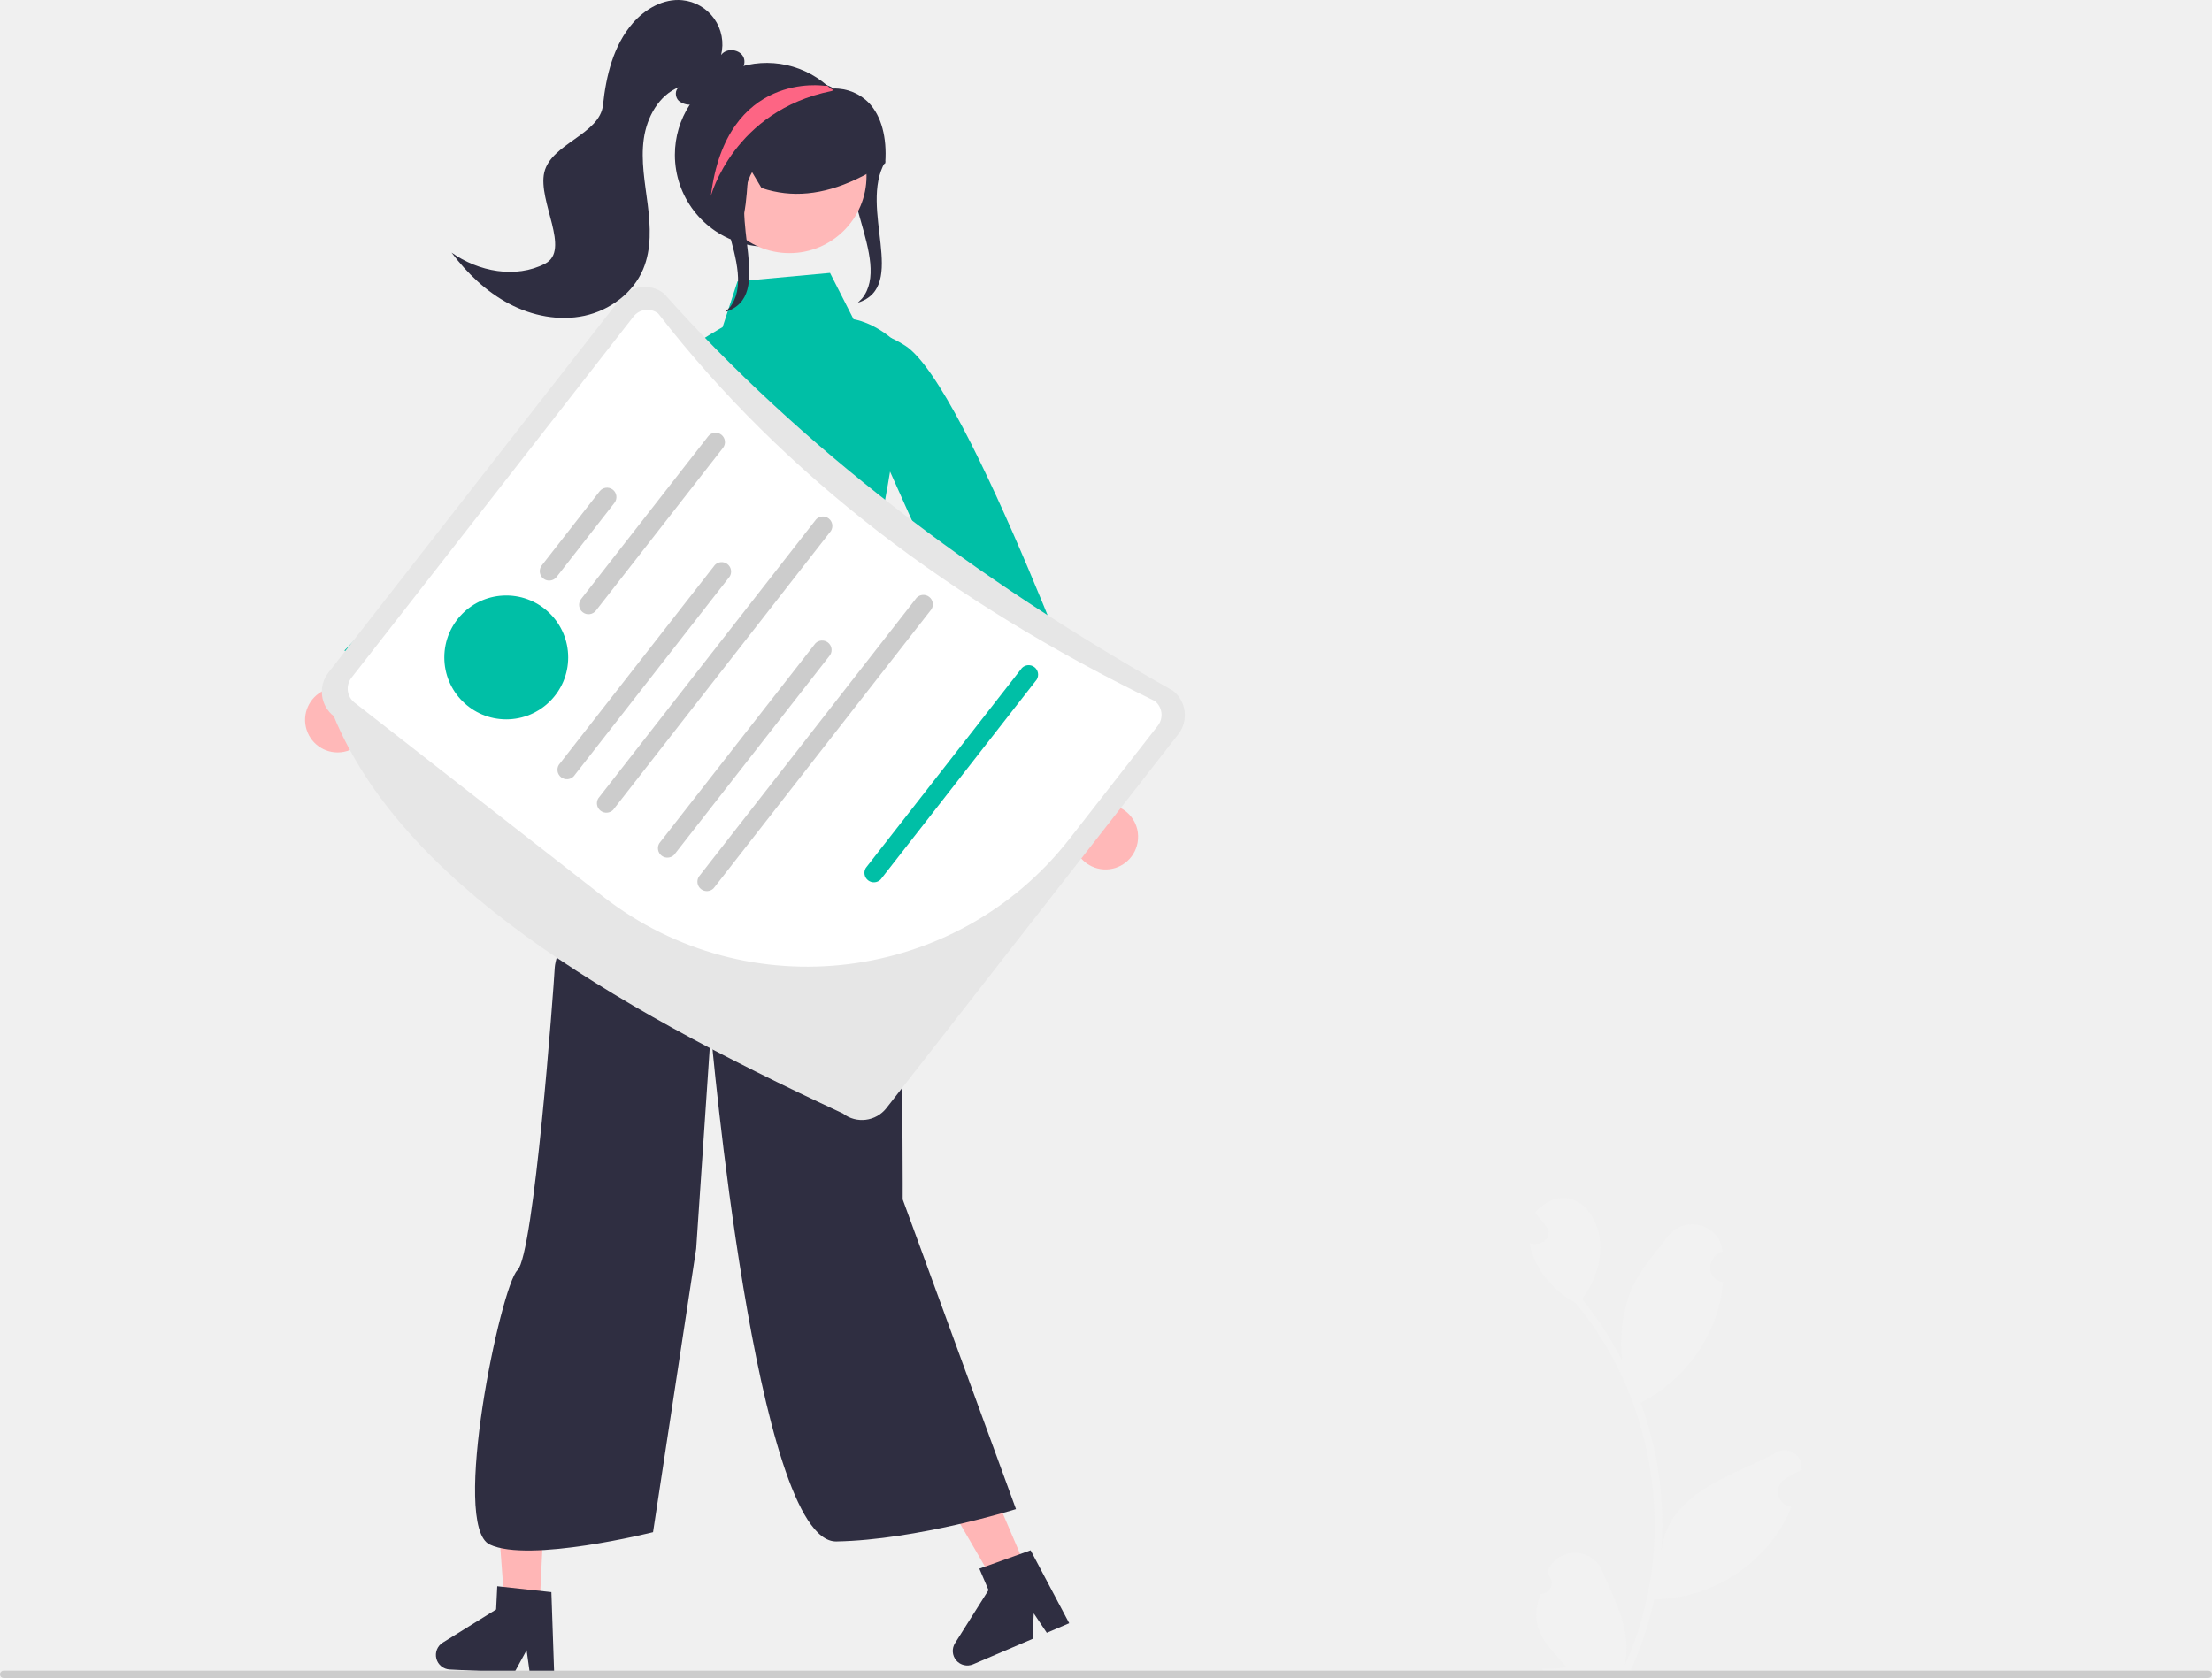
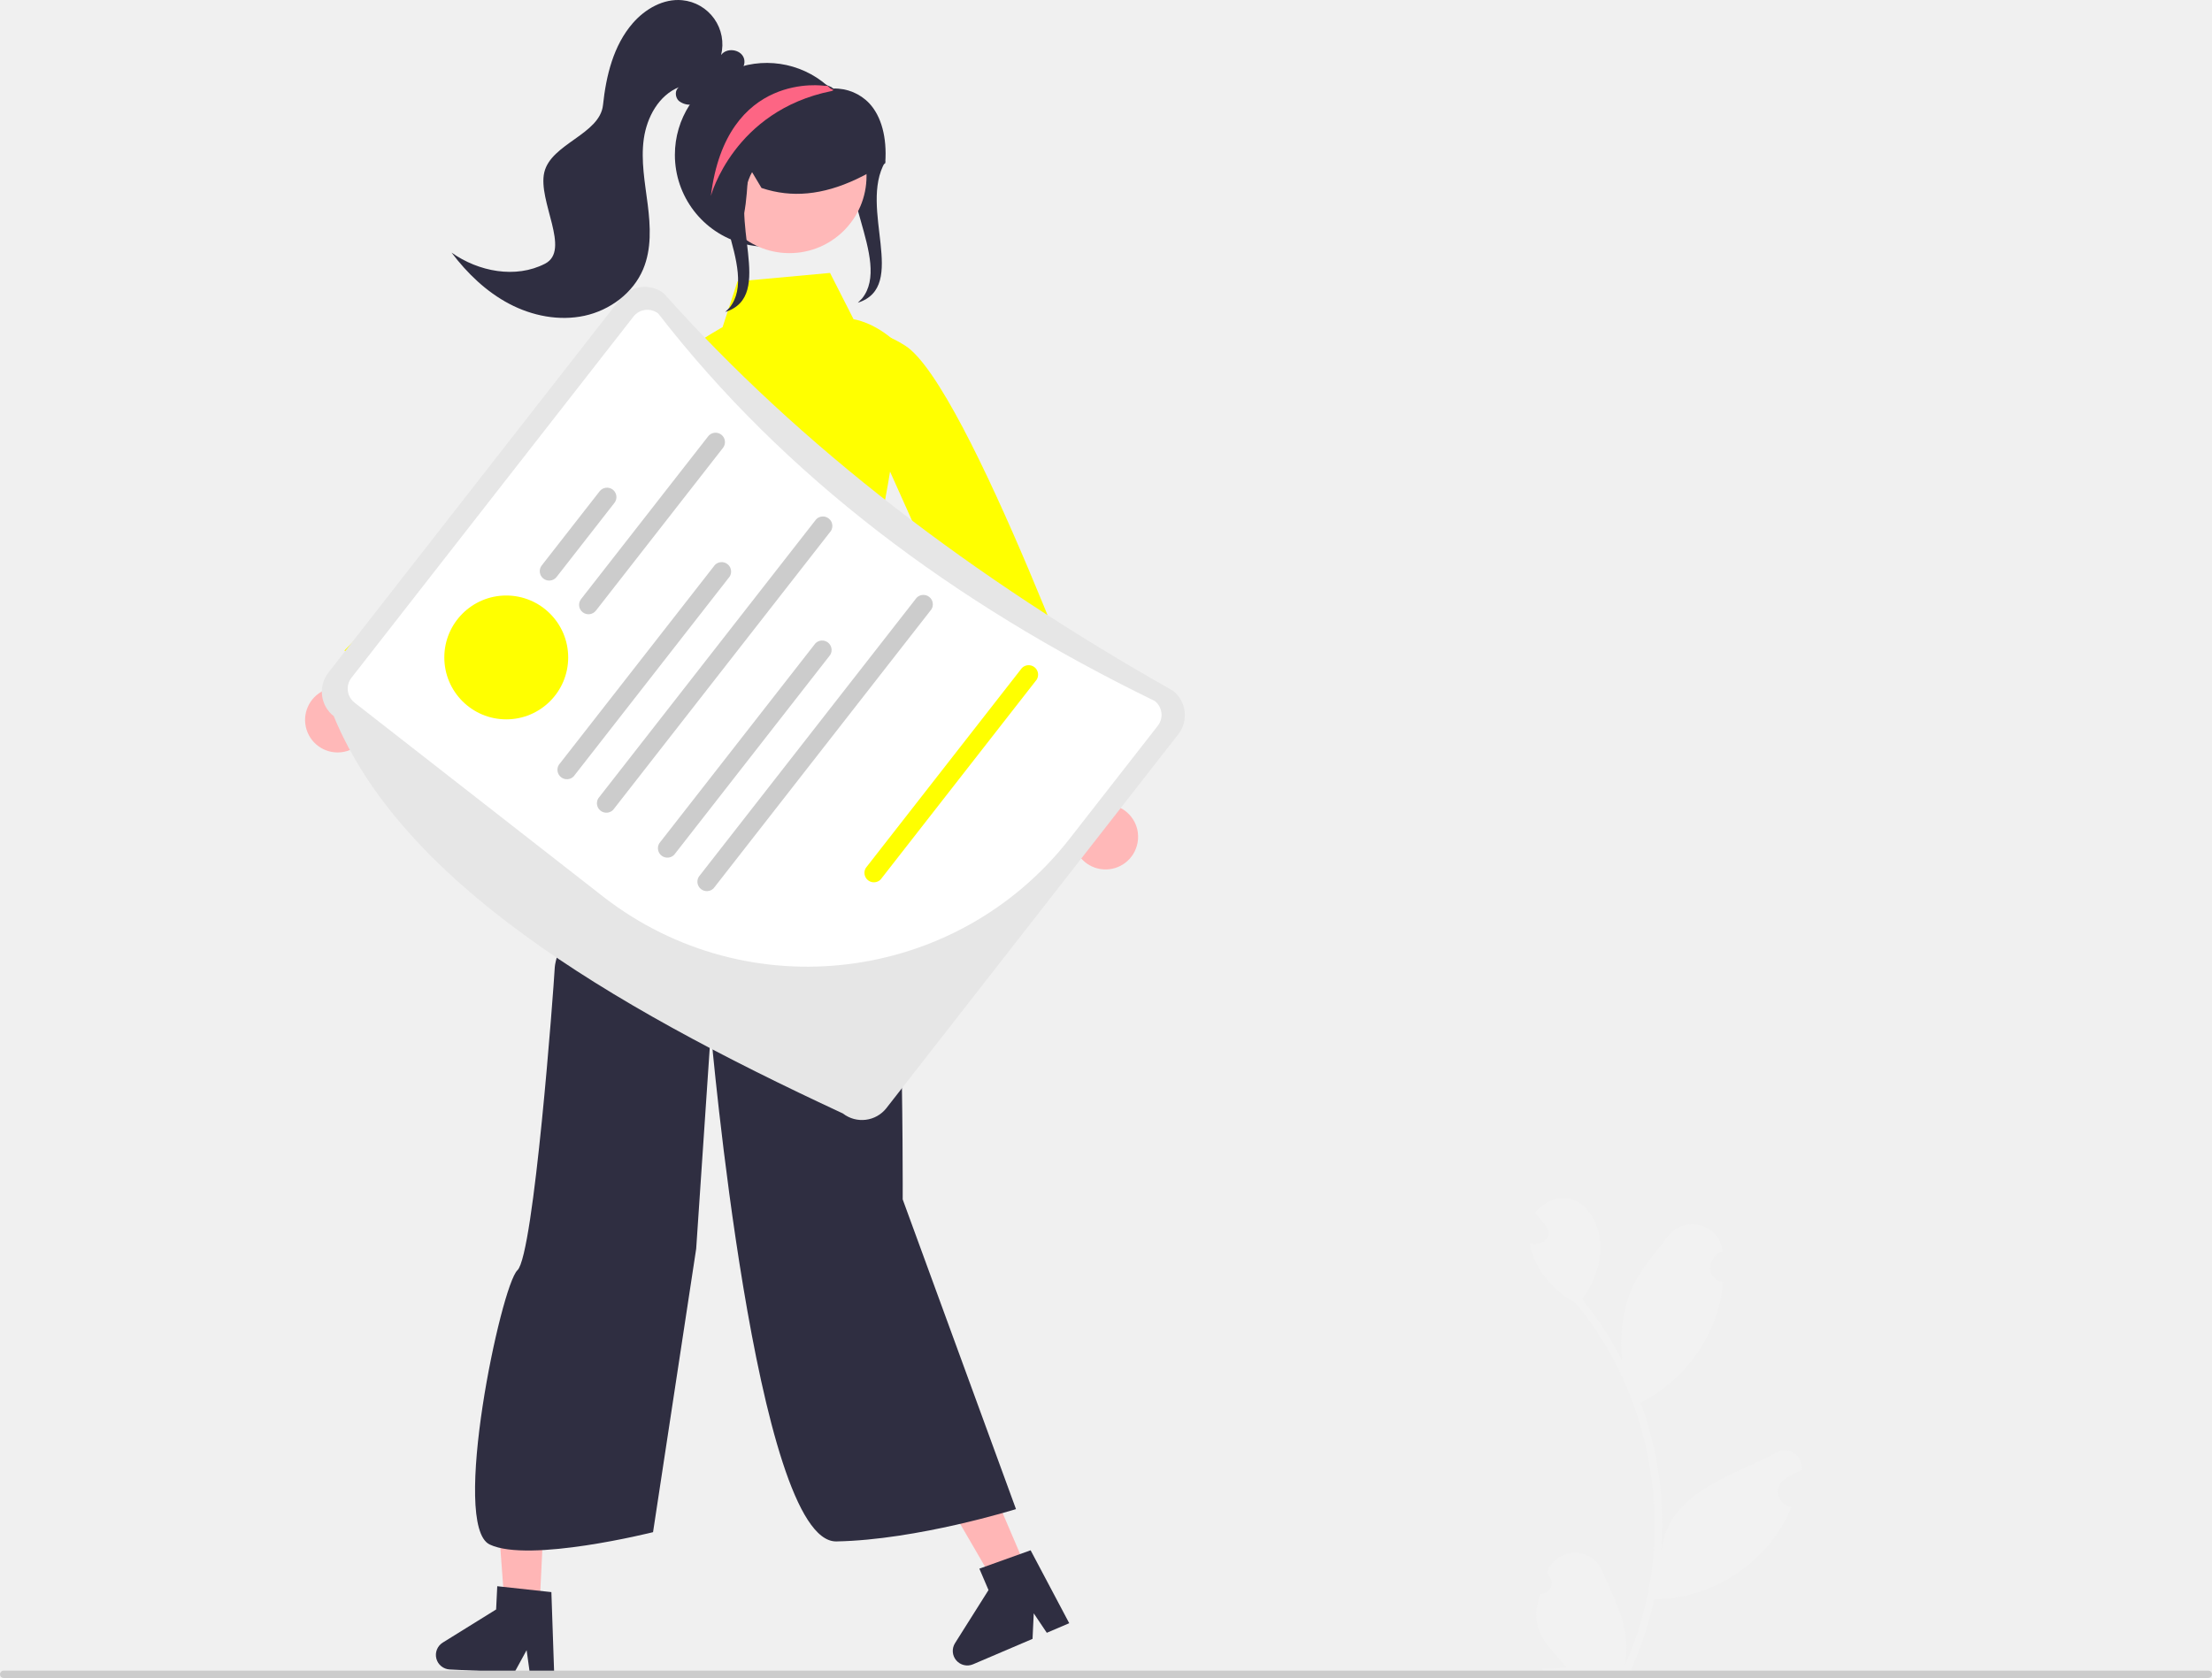
<svg xmlns="http://www.w3.org/2000/svg" data-name="Layer 1" width="717.67" height="544.563" viewBox="0 0 717.67 544.563">
  <path d="M528.351,230.246c-8.744,15.063,7.721,40.443-8.873,45.714l1.367-1.367c10.016-12.32-10.919-38.397-.903-50.717a30.102,30.102,0,0,0,3.98-5.916" transform="translate(-241.165 -177.7186)" fill="#2f2e41" />
  <path d="M610.237,451.231a10.495,10.495,0,0,0-10.191-12.456L578.433,375.982l-11.963,15.249L589.321,449.904a10.552,10.552,0,0,0,20.916,1.327Z" transform="translate(-241.165 -177.7186)" fill="#ffb8b8" />
-   <path d="M515.231,299.624s-.672-22.73,19.654-9.709S599.467,424.914,599.467,424.914l-22.023,11.915L527.447,325.206Z" transform="translate(-241.165 -177.7186)" fill="#00bfa6" />
+   <path d="M515.231,299.624s-.672-22.73,19.654-9.709S599.467,424.914,599.467,424.914l-22.023,11.915L527.447,325.206Z" transform="translate(-241.165 -177.7186)" fill="#ffff00" />
  <polygon points="334.034 511.488 323.884 515.825 302.324 478.74 317.305 472.338 334.034 511.488" fill="#ffb6b6" />
  <path d="M588.071,704.503l-7.279,3.11-4.236-6.317-.391,8.294-19.305,8.249a4.719,4.719,0,0,1-5.846-6.857l10.867-17.235-2.969-6.947,16.629-5.961Z" transform="translate(-241.165 -177.7186)" fill="#2f2e41" />
  <polygon points="174.924 524.067 163.9 523.528 160.731 480.749 177.003 481.544 174.924 524.067" fill="#ffb6b6" />
  <path d="M420.975,721.171l-7.906-.386-1.046-7.533-3.979,7.288-20.969-1.025a4.719,4.719,0,0,1-2.258-8.723l17.31-10.746.369-7.546,17.562,1.912Z" transform="translate(-241.165 -177.7186)" fill="#2f2e41" />
  <path d="M740.917,694.969a3.564,3.564,0,0,0,2.524-6.201c-.093-.356-.16-.612-.253-.969a9.575,9.575,0,0,1,17.749-.336c4.318,9.846,9.881,20.028,7.267,30.943,17.594-38.227,11.037-85.508-15.81-117.8-7.374-3.971-13.387-11.093-15.014-19.414,3.642,1.195,8.14-1.8,5.374-5.598-1.197-1.45-2.405-2.889-3.602-4.339,13.65-14.818,30.301,8.108,15.31,28.074a114.264,114.264,0,0,1,13.024,19.951,48.043,48.043,0,0,1,2.656-22.342c2.682-6.649,7.775-12.276,12.252-18.044,5.443-7.029,16.813-3.918,17.639,4.928-5.069,1.72-5.659,9.071.166,10.02-1.367,16.483-11.982,31.721-26.732,39.085a114.71,114.71,0,0,1,6.725,47.885c2.435-19.011,22.771-23.812,36.944-31.494a5.549,5.549,0,0,1,8.516,5.54,32.052,32.052,0,0,0-5.589,3.017,4.844,4.844,0,0,0,2.335,8.821c-7.011,17.839-25.462,29.949-44.529,30.064a117.929,117.929,0,0,1-7.701,23.201l-28.298.269c-.104-.313-.199-.637-.293-.951a32.153,32.153,0,0,0,7.826-.541c-7.008-8.139-12.407-12.274-8.483-23.767Z" transform="translate(-241.165 -177.7186)" fill="#f2f2f2" />
  <path d="M443.939,423.704s-22.419,61.097-22.781,67.934-6.756,93.297-12.118,98.321-21.756,82.908-9,89,53-4,53-4l14-92,4.756-70.484s14.479,165.976,40.739,165.488,58.261-10.488,58.261-10.488L534.039,566.959s.52-118.999-8-143S443.939,423.704,443.939,423.704Z" transform="translate(-241.165 -177.7186)" fill="#2f2e41" />
-   <path d="M510.463,266.293l-30.024,2.75-4.837,14.848s-25.126,13.799-19.563,20.068-1.244,48.516-1.244,48.516l1.538,34.293s-1.652,23.759-6.595,29.233-17.875,18.897-8.737,12.475c32.039-22.518,88.039-3.518,88.039-3.518l-8-49s18.171-80.225,11-87-13.937-7.632-13.937-7.632Z" transform="translate(-241.165 -177.7186)" fill="#00bfa6" />
+   <path d="M510.463,266.293l-30.024,2.75-4.837,14.848s-25.126,13.799-19.563,20.068-1.244,48.516-1.244,48.516l1.538,34.293s-1.652,23.759-6.595,29.233-17.875,18.897-8.737,12.475c32.039-22.518,88.039-3.518,88.039-3.518l-8-49s18.171-80.225,11-87-13.937-7.632-13.937-7.632Z" transform="translate(-241.165 -177.7186)" fill="#ffff00" />
  <path d="M352.699,421.721a10.495,10.495,0,0,0,7.899-14.022l50.639-42.962-18.555-5.601L346.332,401.754a10.552,10.552,0,0,0,6.367,19.967Z" transform="translate(-241.165 -177.7186)" fill="#ffb8b8" />
-   <path d="M481.305,309.344s9.977-20.435-13.908-16.944-114.465,96.403-114.465,96.403L368.09,408.733l91.544-81.112Z" transform="translate(-241.165 -177.7186)" fill="#00bfa6" />
+   <path d="M481.305,309.344s9.977-20.435-13.908-16.944-114.465,96.403-114.465,96.403L368.09,408.733l91.544-81.112Z" transform="translate(-241.165 -177.7186)" fill="#ffff00" />
  <path d="M442.407,274.682,347.705,396.008a10.081,10.081,0,0,0,1.741,14.127c21.992,53.399,87.787,92.996,165.186,128.938a10.074,10.074,0,0,0,14.127-1.741l94.702-121.326a10.074,10.074,0,0,0-1.741-14.127c-64.952-36.676-120.778-79.168-165.186-128.938A10.081,10.081,0,0,0,442.407,274.682Z" transform="translate(-241.165 -177.7186)" fill="#e6e6e6" />
  <path d="M616.814,413.245l-28.826,36.93a107.913,107.913,0,0,1-151.023,18.612L356.18,405.73a5.733,5.733,0,0,1-.998-8.037l91.511-117.238a5.733,5.733,0,0,1,8.039-.983c40.865,52.769,95.567,93.834,161.092,125.742A5.728,5.728,0,0,1,616.814,413.245Z" transform="translate(-241.165 -177.7186)" fill="#fff" />
  <path d="M440.518,340.915,421.745,364.966a3.051,3.051,0,0,1-4.81-3.755l18.773-24.051a3.051,3.051,0,1,1,4.81,3.755Z" transform="translate(-241.165 -177.7186)" fill="#ccc" />
  <path d="M475.731,323.074l-41.228,52.818a3.051,3.051,0,0,1-4.81-3.755L470.921,319.32a3.051,3.051,0,1,1,4.81,3.755Z" transform="translate(-241.165 -177.7186)" fill="#ccc" />
-   <circle cx="164.251" cy="213.36" r="20.096" fill="#00bfa6" />
+   <circle cx="164.251" cy="213.36" r="20.096" fill="#ffff00" />
  <path d="M477.92,364.818l-50.636,64.871a3.071,3.071,0,0,1-4.81-3.755l50.636-64.871a3.071,3.071,0,0,1,4.81,3.755Z" transform="translate(-241.165 -177.7186)" fill="#ccc" />
  <path d="M510.769,350.007l-70.676,90.545a3.071,3.071,0,0,1-4.81-3.755l70.676-90.544a3.071,3.071,0,0,1,4.81,3.755Z" transform="translate(-241.165 -177.7186)" fill="#ccc" />
  <path d="M510.524,390.267l-50.636,64.871a3.071,3.071,0,0,1-4.81-3.755l50.636-64.871a3.071,3.071,0,0,1,4.81,3.755Z" transform="translate(-241.165 -177.7186)" fill="#ccc" />
-   <path d="M577.524,398.267l-50.636,64.871a3.071,3.071,0,0,1-4.81-3.755l50.636-64.871a3.071,3.071,0,0,1,4.81,3.755Z" transform="translate(-241.165 -177.7186)" fill="#00bfa6" />
+   <path d="M577.524,398.267l-50.636,64.871a3.071,3.071,0,0,1-4.81-3.755l50.636-64.871a3.071,3.071,0,0,1,4.81,3.755Z" transform="translate(-241.165 -177.7186)" fill="#ffff00" />
  <path d="M543.372,375.456l-70.676,90.545a3.071,3.071,0,0,1-4.81-3.755l70.676-90.544a3.071,3.071,0,0,1,4.81,3.755Z" transform="translate(-241.165 -177.7186)" fill="#ccc" />
  <path d="M460.126,227.962A29.823,29.823,0,1,0,511.422,207.277l-.143-.143c-.239-.251-.477-.501-.728-.74a.012.012,0,0,1-.012-.012c-.31-.286-.62-.573-.942-.847a29.815,29.815,0,0,0-49.47,22.427Z" transform="translate(-241.165 -177.7186)" fill="#2f2e41" />
  <circle cx="256.132" cy="57.144" r="25.008" fill="#ffb8b8" />
  <path d="M470.637,241.527c-2.444-11.016,1.089-23.357,8.792-30.711a28.199,28.199,0,0,1,29.448-5.708c.629.254,1.258.532,1.875.822l.287.135v.042c.056.039.111.079.167.12a.957.957,0,0,0,.413.228,15.417,15.417,0,0,1,11.634,4.85c3.876,4.206,5.701,11.002,5.142,19.137l-.018.254-.217.135a85.463,85.463,0,0,1-9.118,5.027c-10.979,5.162-21.001,6.119-30.634,2.92l-.177-.059-4.043-6.776c-.83,4.673-.387,20.175-5.149,21.014l-8.299-10.965Z" transform="translate(-241.165 -177.7186)" fill="#2f2e41" />
  <path d="M417.994,263.301c8.51-4.392-2.435-20.334-.236-29.655,2.199-9.321,18.037-12.319,19.046-21.842s3.382-19.346,9.667-26.573c4.016-4.618,9.933-8.027,16.025-7.448a14.409,14.409,0,0,1,12.628,17.792c1.735-2.458,6.223-1.925,7.334.871.988,2.485-1.194,5.496-3.763,5.716-3.36,4.15-7.209,8.554-12.473,9.391a5.681,5.681,0,0,1-4.841-1.117c-1.239-1.189-1.335-3.567.134-4.456-6.616,2.628-10.495,9.782-11.477,16.833-.982,7.051.377,14.185,1.271,21.248s1.281,14.492-1.489,21.05c-3.272,7.749-10.805,13.303-19.025,15.084s-16.976.04-24.417-3.881c-7.441-3.922-13.646-9.909-18.715-16.622C396.397,265.89,408.478,268.213,417.994,263.301Z" transform="translate(-241.165 -177.7186)" fill="#2f2e41" />
  <path d="M485.351,233.246c-8.744,15.063,7.721,40.443-8.873,45.714l1.367-1.367c10.016-12.32-10.919-38.397-.903-50.717a30.102,30.102,0,0,0,3.98-5.916" transform="translate(-241.165 -177.7186)" fill="#2f2e41" />
  <path d="M471.805,241.299s7.408-27.652,39.163-34.034c.036-.012.155-.06.31-.131.095-.06.215-.119.334-.179-.358-.203-.704-.382-1.062-.561a.012.012,0,0,1-.012-.012c-.31-.286-.62-.573-.942-.847l-.907.036S476.827,200.525,471.805,241.299Z" transform="translate(-241.165 -177.7186)" fill="#fd6584" />
  <path d="M241.165,721.091a1.186,1.186,0,0,0,1.19,1.19h715.29a1.19,1.19,0,0,0,0-2.38H242.355A1.187,1.187,0,0,0,241.165,721.091Z" transform="translate(-241.165 -177.7186)" fill="#ccc" />
</svg>
